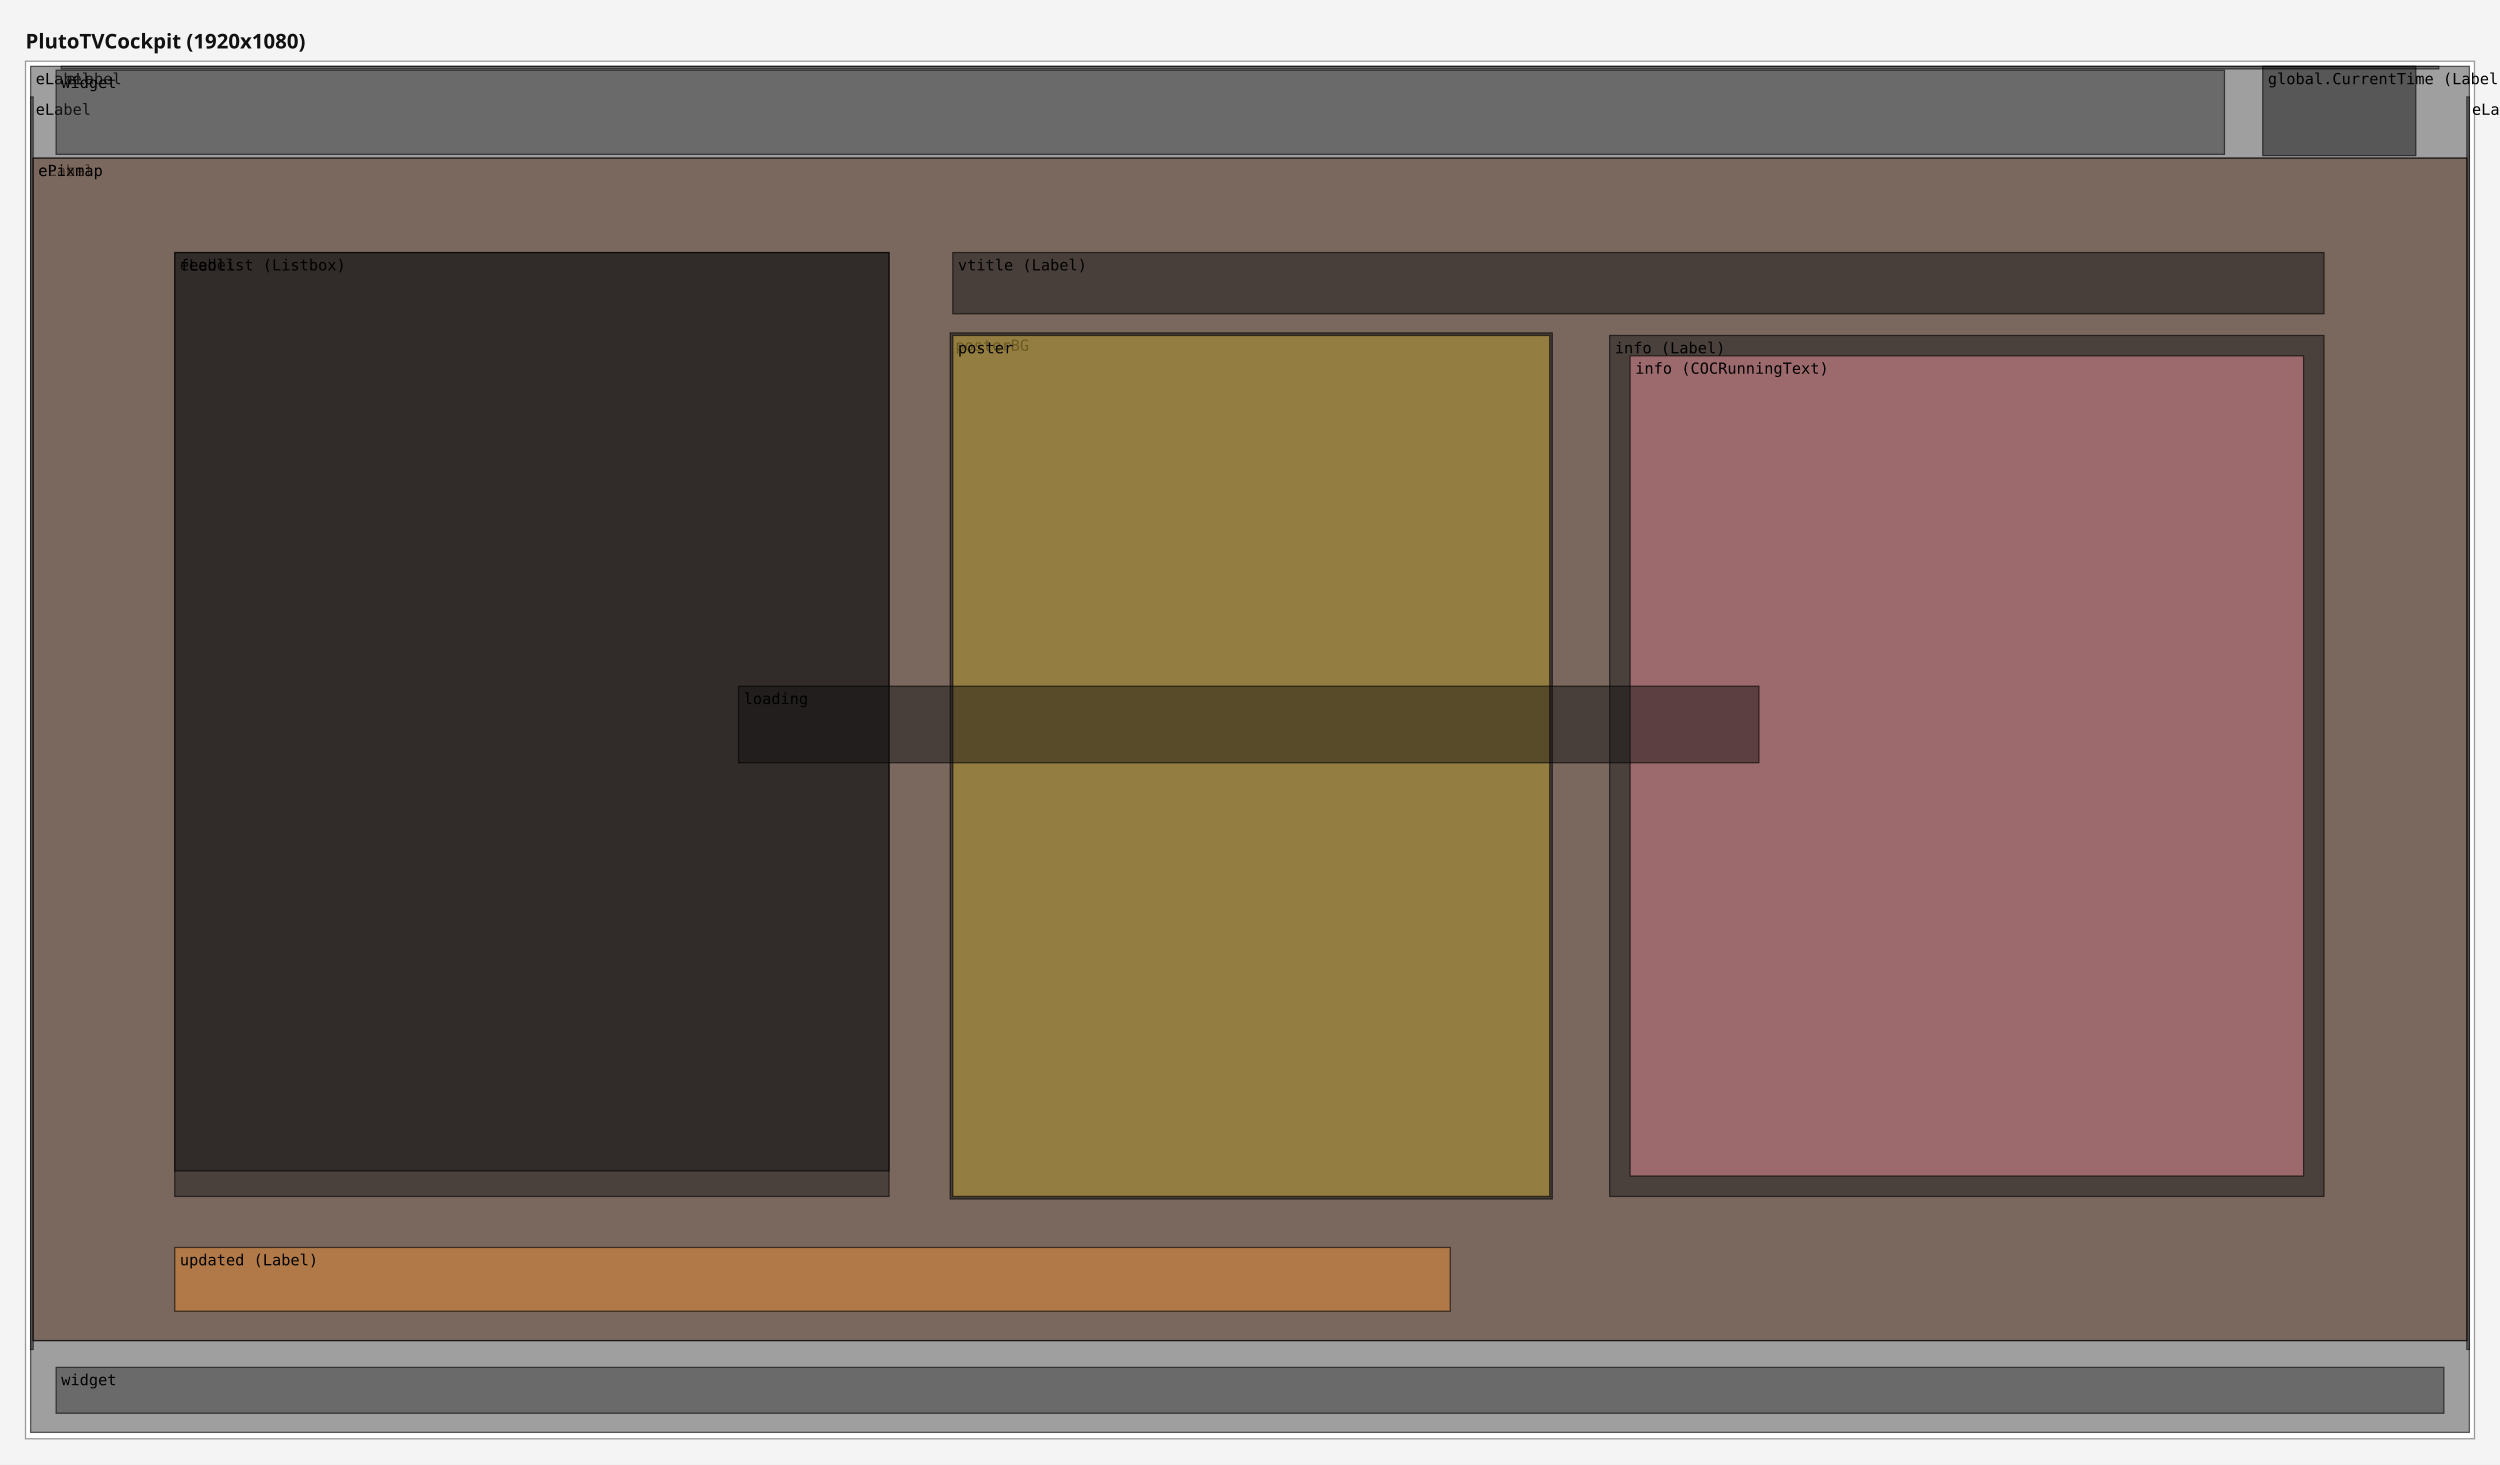
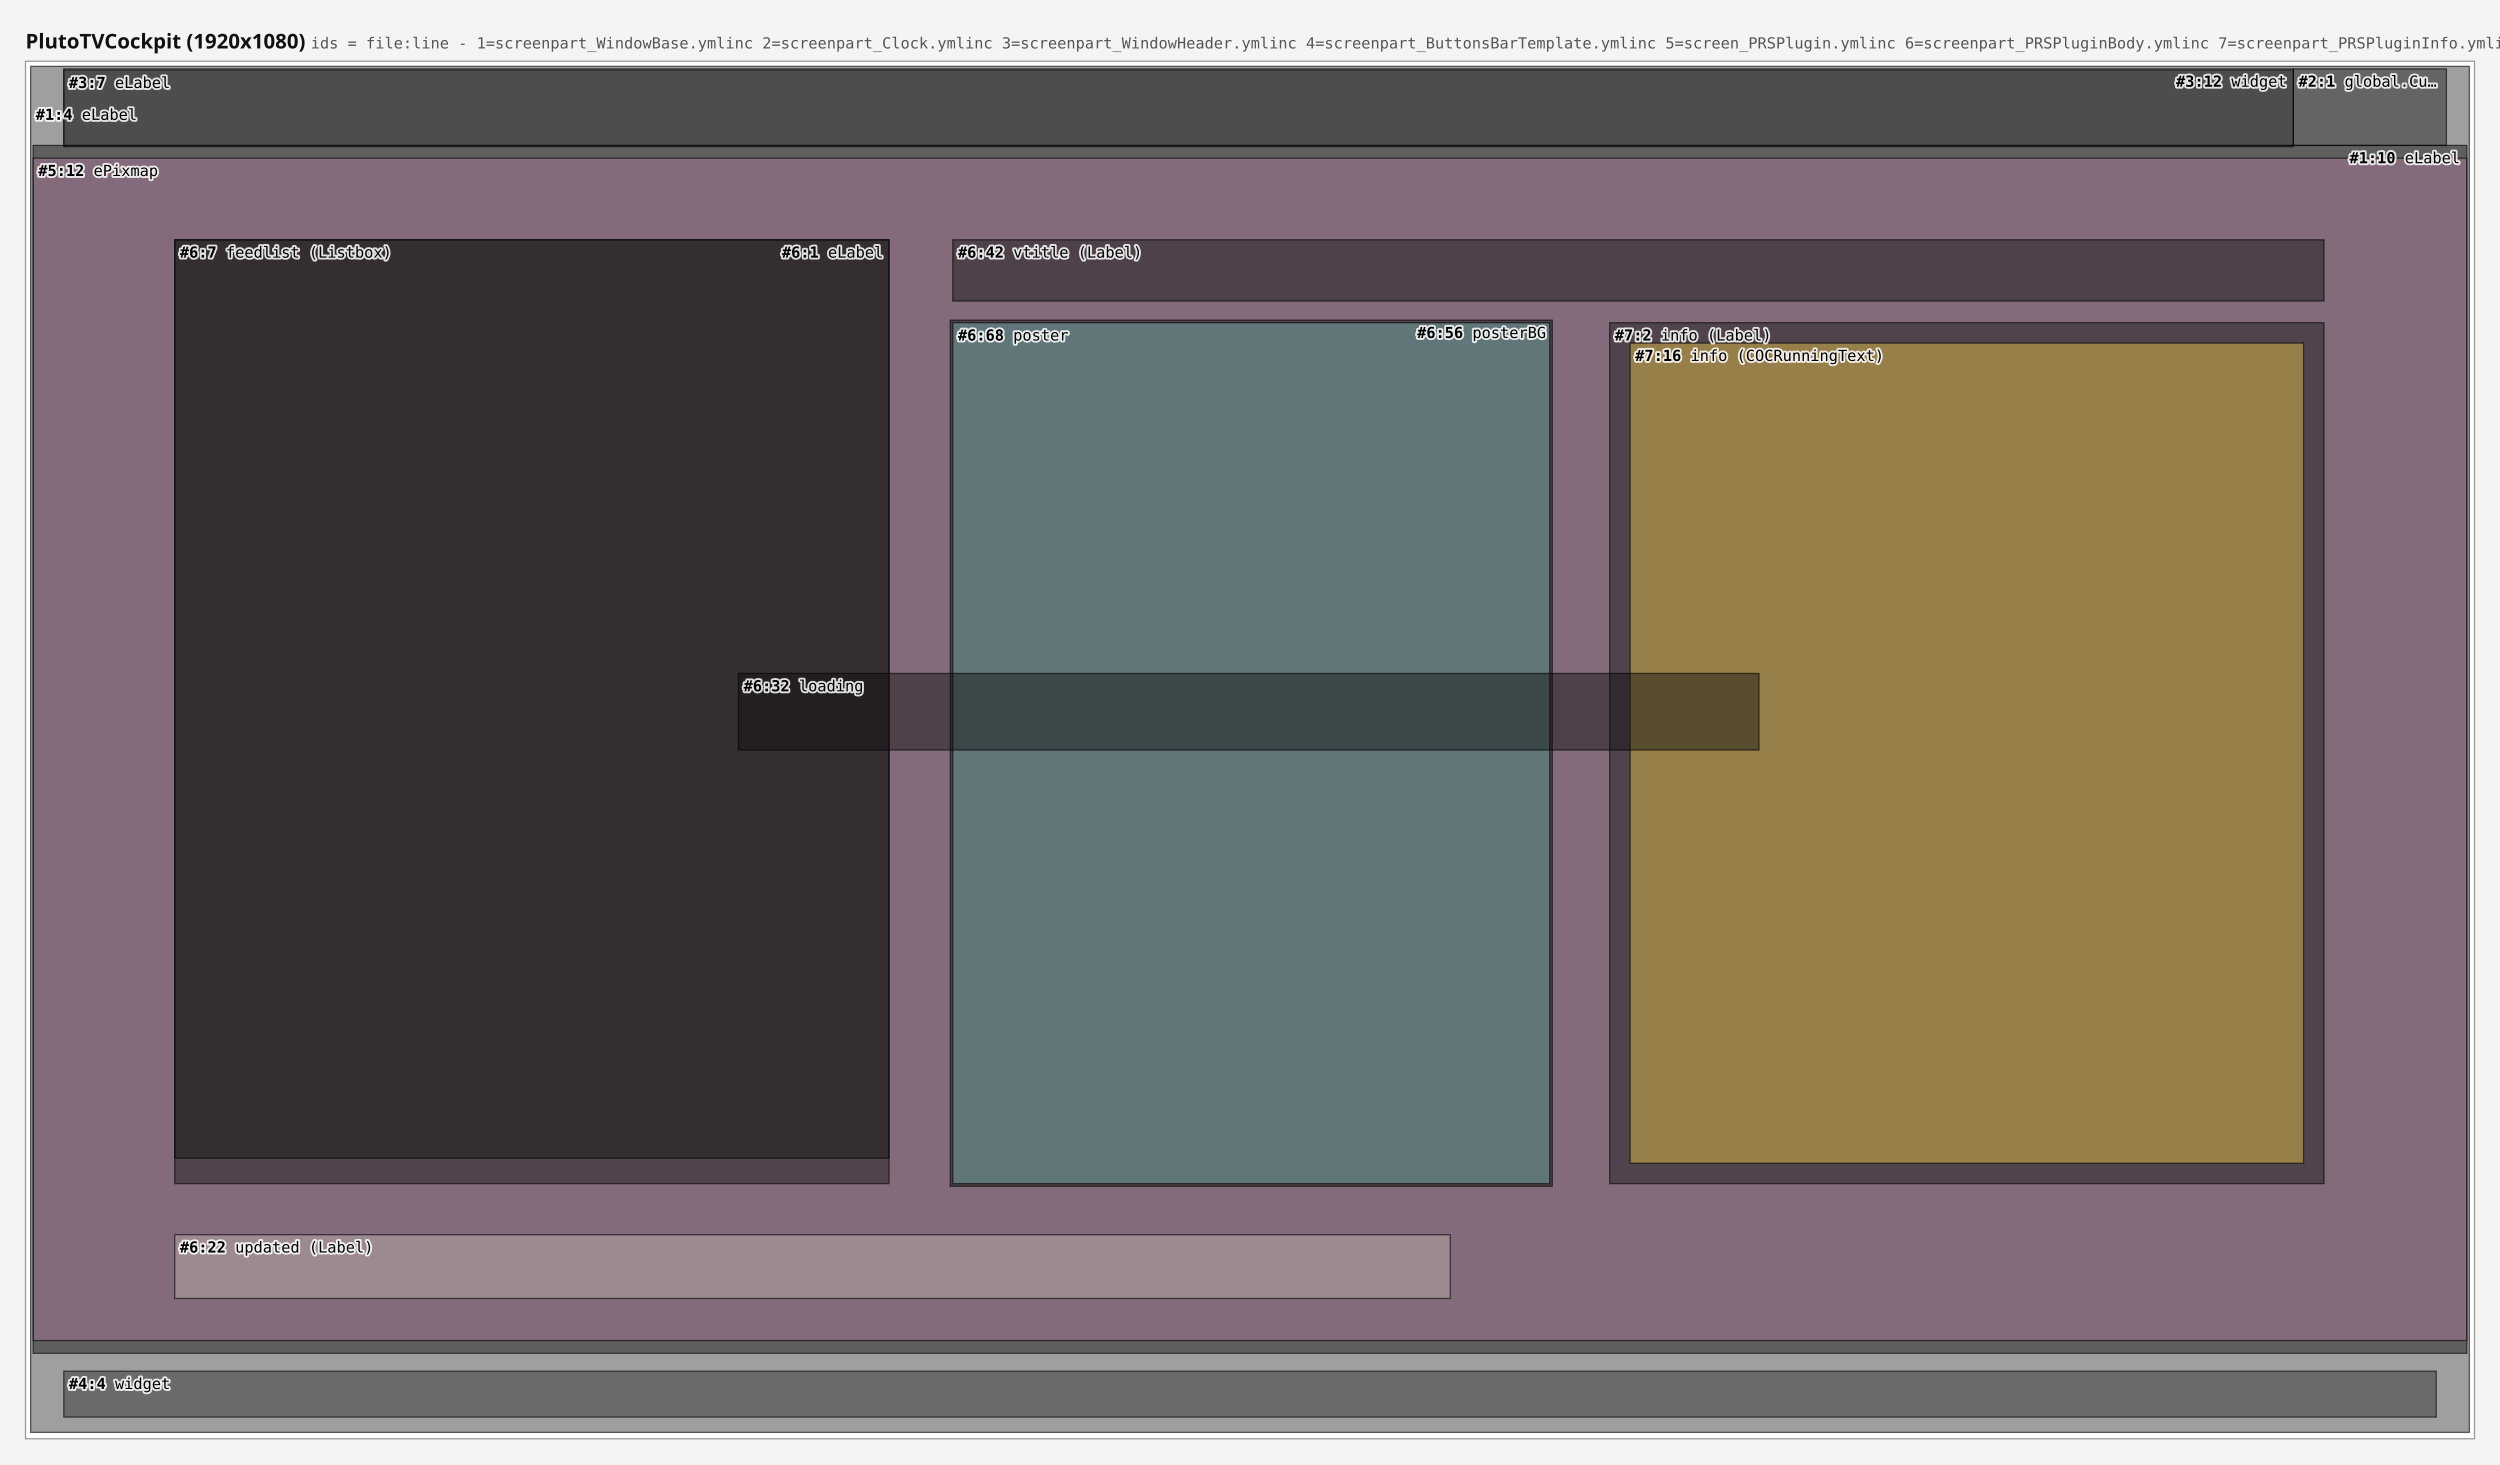
<svg xmlns="http://www.w3.org/2000/svg" width="1960" height="1148" viewBox="0 0 1960 1148">
  <rect x="0" y="0" width="1960" height="1148" fill="#f4f4f4" />
-   <text x="20" y="38" font-family="sans-serif" font-size="16" font-weight="bold" fill="#111111">PlutoTVCockpit (1920x1080)</text>
+   <text x="20" y="38" font-family="sans-serif" font-size="16" font-weight="bold" fill="#111111">PlutoTVCockpit (1920x1080) <tspan font-family="monospace" font-size="12" font-weight="normal" fill="#555555">ids = file:line - 1=screenpart_WindowBase.ymlinc  2=screenpart_Clock.ymlinc  3=screenpart_WindowHeader.ymlinc  4=screenpart_ButtonsBarTemplate.ymlinc  5=screen_PRSPlugin.ymlinc  6=screenpart_PRSPluginBody.ymlinc  7=screenpart_PRSPluginInfo.ymlinc</tspan>
+   </text>
  <g data-screen="0" transform="translate(20,48)">
    <rect x="0" y="0" width="1920" height="1080" fill="#ffffff" stroke="#999999" stroke-width="1" />
-     <g>
-       <rect data-ref="0:0" x="4" y="4" width="1912" height="1071" fill="#2c2c2c" fill-opacity="0.45" stroke="#000000" stroke-opacity="0.6" stroke-width="1" />
-       <text x="8" y="18" font-family="monospace" font-size="12" fill="#000000">eLabel</text>
-     </g>
-     <g>
-       <rect data-ref="0:1" x="6" y="76" width="1908" height="927" fill="#121212" fill-opacity="0.45" stroke="#000000" stroke-opacity="0.6" stroke-width="1" />
-       <text x="10" y="90" font-family="monospace" font-size="12" fill="#000000">eLabel</text>
-     </g>
-     <g>
-       <rect data-ref="0:2" x="28" y="4" width="1864" height="2" fill="#2c2c2c" fill-opacity="0.45" stroke="#000000" stroke-opacity="0.6" stroke-width="1" />
-       <text x="32" y="18" font-family="monospace" font-size="12" fill="#000000">eLabel</text>
-     </g>
-     <g>
-       <rect data-ref="0:3" x="4" y="28" width="2" height="982" fill="#2c2c2c" fill-opacity="0.45" stroke="#000000" stroke-opacity="0.6" stroke-width="1" />
-       <text x="8" y="42" font-family="monospace" font-size="12" fill="#000000">eLabel</text>
-     </g>
-     <g>
-       <rect data-ref="0:4" x="1914" y="28" width="2" height="982" fill="#2c2c2c" fill-opacity="0.45" stroke="#000000" stroke-opacity="0.6" stroke-width="1" />
-       <text x="1918" y="42" font-family="monospace" font-size="12" fill="#000000">eLabel</text>
-     </g>
-     <g>
-       <rect data-ref="0:8" x="6" y="76" width="1908" height="927" fill="#9c755f" fill-opacity="0.45" stroke="#000000" stroke-opacity="0.6" stroke-width="1" />
-       <text x="10" y="90" font-family="monospace" font-size="12" fill="#000000">ePixmap</text>
-     </g>
-     <g>
-       <rect data-ref="0:5" x="24" y="7" width="1700" height="66" fill="#2c2c2c" fill-opacity="0.45" stroke="#000000" stroke-opacity="0.6" stroke-width="1" />
-       <text x="28" y="21" font-family="monospace" font-size="12" fill="#000000">widget</text>
-     </g>
-     <g>
-       <rect data-ref="0:9" x="117" y="150" width="560" height="740" fill="#121212" fill-opacity="0.45" stroke="#000000" stroke-opacity="0.6" stroke-width="1" />
-       <text x="121" y="164" font-family="monospace" font-size="12" fill="#000000">eLabel</text>
-     </g>
-     <g>
-       <rect data-ref="0:14" x="725" y="213" width="472" height="679" fill="#0e0e0e" fill-opacity="0.45" stroke="#000000" stroke-opacity="0.6" stroke-width="1" />
-       <text x="729" y="227" font-family="monospace" font-size="12" fill="#000000">posterBG</text>
-     </g>
-     <g>
-       <rect data-ref="0:16" x="1242" y="215" width="560" height="675" fill="#121212" fill-opacity="0.45" stroke="#000000" stroke-opacity="0.6" stroke-width="1" />
-       <text x="1246" y="229" font-family="monospace" font-size="12" fill="#000000">info (Label)</text>
-     </g>
-     <g>
-       <rect data-ref="0:10" x="117" y="150" width="560" height="720" fill="#121212" fill-opacity="0.45" stroke="#000000" stroke-opacity="0.6" stroke-width="1" />
-       <text x="121" y="164" font-family="monospace" font-size="12" fill="#000000">feedlist (Listbox)</text>
-     </g>
-     <g>
-       <rect data-ref="0:11" x="117" y="930" width="1000" height="50" fill="#f28e2b" fill-opacity="0.45" stroke="#000000" stroke-opacity="0.6" stroke-width="1" />
-       <text x="121" y="944" font-family="monospace" font-size="12" fill="#000000">updated (Label)</text>
-     </g>
-     <g>
-       <rect data-ref="0:13" x="727" y="150" width="1075" height="48" fill="#0e0e0e" fill-opacity="0.45" stroke="#000000" stroke-opacity="0.6" stroke-width="1" />
-       <text x="731" y="164" font-family="monospace" font-size="12" fill="#000000">vtitle (Label)</text>
-     </g>
-     <g>
-       <rect data-ref="0:15" x="727" y="215" width="468" height="675" fill="#edc948" fill-opacity="0.45" stroke="#000000" stroke-opacity="0.6" stroke-width="1" />
-       <text x="731" y="229" font-family="monospace" font-size="12" fill="#000000">poster</text>
-     </g>
-     <g>
-       <rect data-ref="0:17" x="1258" y="231" width="528" height="643" fill="#ff9da7" fill-opacity="0.45" stroke="#000000" stroke-opacity="0.6" stroke-width="1" />
-       <text x="1262" y="245" font-family="monospace" font-size="12" fill="#000000">info (COCRunningText)</text>
-     </g>
-     <g>
-       <rect data-ref="0:7" x="24" y="1024" width="1872" height="36" fill="#2c2c2c" fill-opacity="0.45" stroke="#000000" stroke-opacity="0.6" stroke-width="1" />
-       <text x="28" y="1038" font-family="monospace" font-size="12" fill="#000000">widget</text>
-     </g>
-     <g>
-       <rect data-ref="0:12" x="559" y="490" width="800" height="60" fill="#0e0e0e" fill-opacity="0.45" stroke="#000000" stroke-opacity="0.6" stroke-width="1" />
-       <text x="563" y="504" font-family="monospace" font-size="12" fill="#000000">loading</text>
-     </g>
-     <g>
-       <rect data-ref="0:6" x="1754" y="4" width="120" height="70" fill="#000000" fill-opacity="0.45" stroke="#000000" stroke-opacity="0.6" stroke-width="1" />
-       <text x="1758" y="18" font-family="monospace" font-size="12" fill="#000000">global.CurrentTime (Label)</text>
+     <rect data-ref="0:0" data-src="screenpart_WindowBase.ymlinc:4" x="4" y="4" width="1912" height="1071" fill="#2c2c2c" fill-opacity="0.45" stroke="#000000" stroke-opacity="0.6" stroke-width="1" />
+     <rect data-ref="0:1" data-src="screenpart_WindowBase.ymlinc:10" x="6" y="66" width="1908" height="947" fill="#121212" fill-opacity="0.45" stroke="#000000" stroke-opacity="0.6" stroke-width="1" />
+     <rect data-ref="0:6" data-src="screen_PRSPlugin.ymlinc:12" x="6" y="76" width="1908" height="927" fill="#b07aa1" fill-opacity="0.45" stroke="#000000" stroke-opacity="0.6" stroke-width="1" />
+     <rect data-ref="0:7" data-src="screenpart_PRSPluginBody.ymlinc:1" x="117" y="140" width="560" height="740" fill="#121212" fill-opacity="0.45" stroke="#000000" stroke-opacity="0.6" stroke-width="1" />
+     <rect data-ref="0:12" data-src="screenpart_PRSPluginBody.ymlinc:56" x="725" y="203" width="472" height="679" fill="#0e0e0e" fill-opacity="0.45" stroke="#000000" stroke-opacity="0.6" stroke-width="1" />
+     <rect data-ref="0:14" data-src="screenpart_PRSPluginInfo.ymlinc:2" x="1242" y="205" width="560" height="675" fill="#121212" fill-opacity="0.45" stroke="#000000" stroke-opacity="0.6" stroke-width="1" />
+     <rect data-ref="0:8" data-src="screenpart_PRSPluginBody.ymlinc:7" x="117" y="140" width="560" height="720" fill="#121212" fill-opacity="0.45" stroke="#000000" stroke-opacity="0.6" stroke-width="1" />
+     <rect data-ref="0:9" data-src="screenpart_PRSPluginBody.ymlinc:22" x="117" y="920" width="1000" height="50" fill="#bab0ac" fill-opacity="0.45" stroke="#000000" stroke-opacity="0.6" stroke-width="1" />
+     <rect data-ref="0:11" data-src="screenpart_PRSPluginBody.ymlinc:42" x="727" y="140" width="1075" height="48" fill="#0e0e0e" fill-opacity="0.45" stroke="#000000" stroke-opacity="0.6" stroke-width="1" />
+     <rect data-ref="0:13" data-src="screenpart_PRSPluginBody.ymlinc:68" x="727" y="205" width="468" height="675" fill="#76b7b2" fill-opacity="0.45" stroke="#000000" stroke-opacity="0.6" stroke-width="1" />
+     <rect data-ref="0:15" data-src="screenpart_PRSPluginInfo.ymlinc:16" x="1258" y="221" width="528" height="643" fill="#edc948" fill-opacity="0.45" stroke="#000000" stroke-opacity="0.6" stroke-width="1" />
+     <rect data-ref="0:5" data-src="screenpart_ButtonsBarTemplate.ymlinc:4" x="30" y="1027" width="1860" height="36" fill="#2c2c2c" fill-opacity="0.45" stroke="#000000" stroke-opacity="0.6" stroke-width="1" />
+     <rect data-ref="0:10" data-src="screenpart_PRSPluginBody.ymlinc:32" x="559" y="480" width="800" height="60" fill="#0e0e0e" fill-opacity="0.45" stroke="#000000" stroke-opacity="0.6" stroke-width="1" />
+     <rect data-ref="0:3" data-src="screenpart_WindowHeader.ymlinc:7" x="30" y="7" width="1748" height="60" fill="#2c2c2c" fill-opacity="0.45" stroke="#000000" stroke-opacity="0.6" stroke-width="1" />
+     <rect data-ref="0:2" data-src="screenpart_Clock.ymlinc:1" x="1778" y="6" width="120" height="60" fill="#1d1d1d" fill-opacity="0.45" stroke="#000000" stroke-opacity="0.6" stroke-width="1" />
+     <rect data-ref="0:4" data-src="screenpart_WindowHeader.ymlinc:12" x="30" y="6" width="1748" height="60" fill="#2c2c2c" fill-opacity="0.45" stroke="#000000" stroke-opacity="0.6" stroke-width="1" />
+     <g pointer-events="none" font-family="monospace" font-size="12" fill="#000000" stroke="#ffffff" stroke-width="3" stroke-opacity="0.85" stroke-linejoin="round" paint-order="stroke">
+       <text x="8" y="46">
+         <tspan font-weight="bold">#1:4</tspan> eLabel</text>
+       <text x="1822" y="80">
+         <tspan font-weight="bold">#1:10</tspan> eLabel</text>
+       <text x="10" y="90">
+         <tspan font-weight="bold">#5:12</tspan> ePixmap</text>
+       <text x="593" y="154">
+         <tspan font-weight="bold">#6:1</tspan> eLabel</text>
+       <text x="1091" y="217">
+         <tspan font-weight="bold">#6:56</tspan> posterBG</text>
+       <text x="1246" y="219">
+         <tspan font-weight="bold">#7:2</tspan> info (Label)</text>
+       <text x="121" y="154">
+         <tspan font-weight="bold">#6:7</tspan> feedlist (Listbox)</text>
+       <text x="121" y="934">
+         <tspan font-weight="bold">#6:22</tspan> updated (Label)</text>
+       <text x="731" y="154">
+         <tspan font-weight="bold">#6:42</tspan> vtitle (Label)</text>
+       <text x="731" y="219">
+         <tspan font-weight="bold">#6:68</tspan> poster</text>
+       <text x="1262" y="235">
+         <tspan font-weight="bold">#7:16</tspan> info (COCRunningText)</text>
+       <text x="34" y="1041">
+         <tspan font-weight="bold">#4:4</tspan> widget</text>
+       <text x="563" y="494">
+         <tspan font-weight="bold">#6:32</tspan> loading</text>
+       <text x="34" y="21">
+         <tspan font-weight="bold">#3:7</tspan> eLabel</text>
+       <text x="1782" y="20">
+         <tspan font-weight="bold">#2:1</tspan> global.Cu…</text>
+       <text x="1686" y="20">
+         <tspan font-weight="bold">#3:12</tspan> widget</text>
    </g>
  </g>
</svg>
